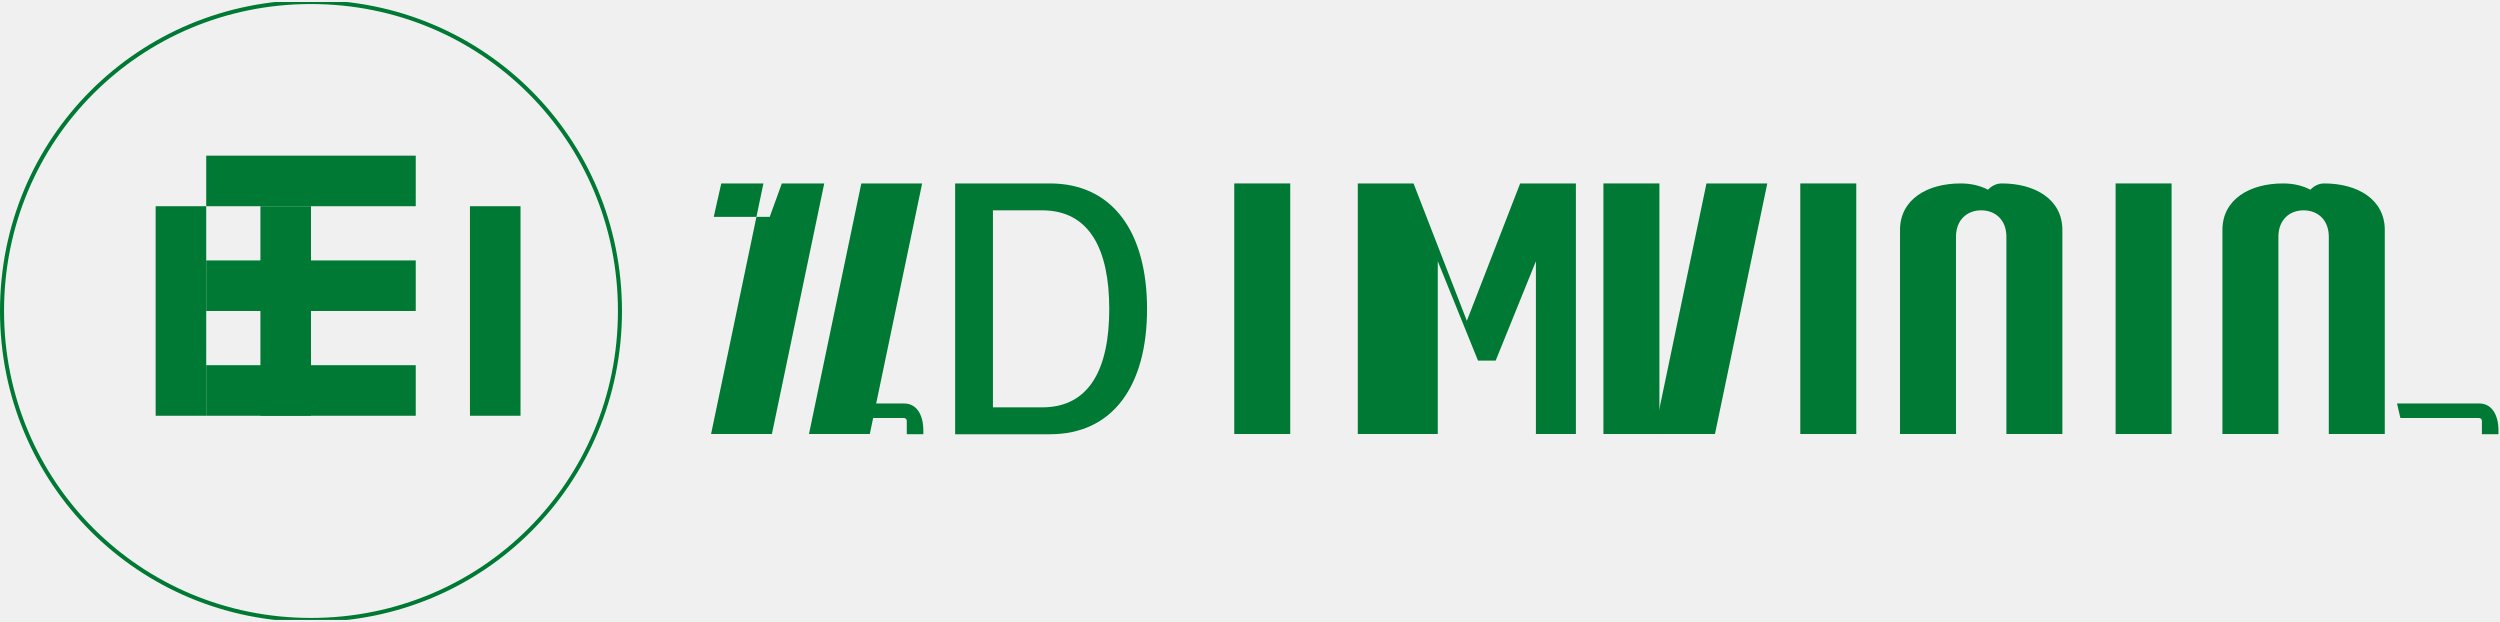
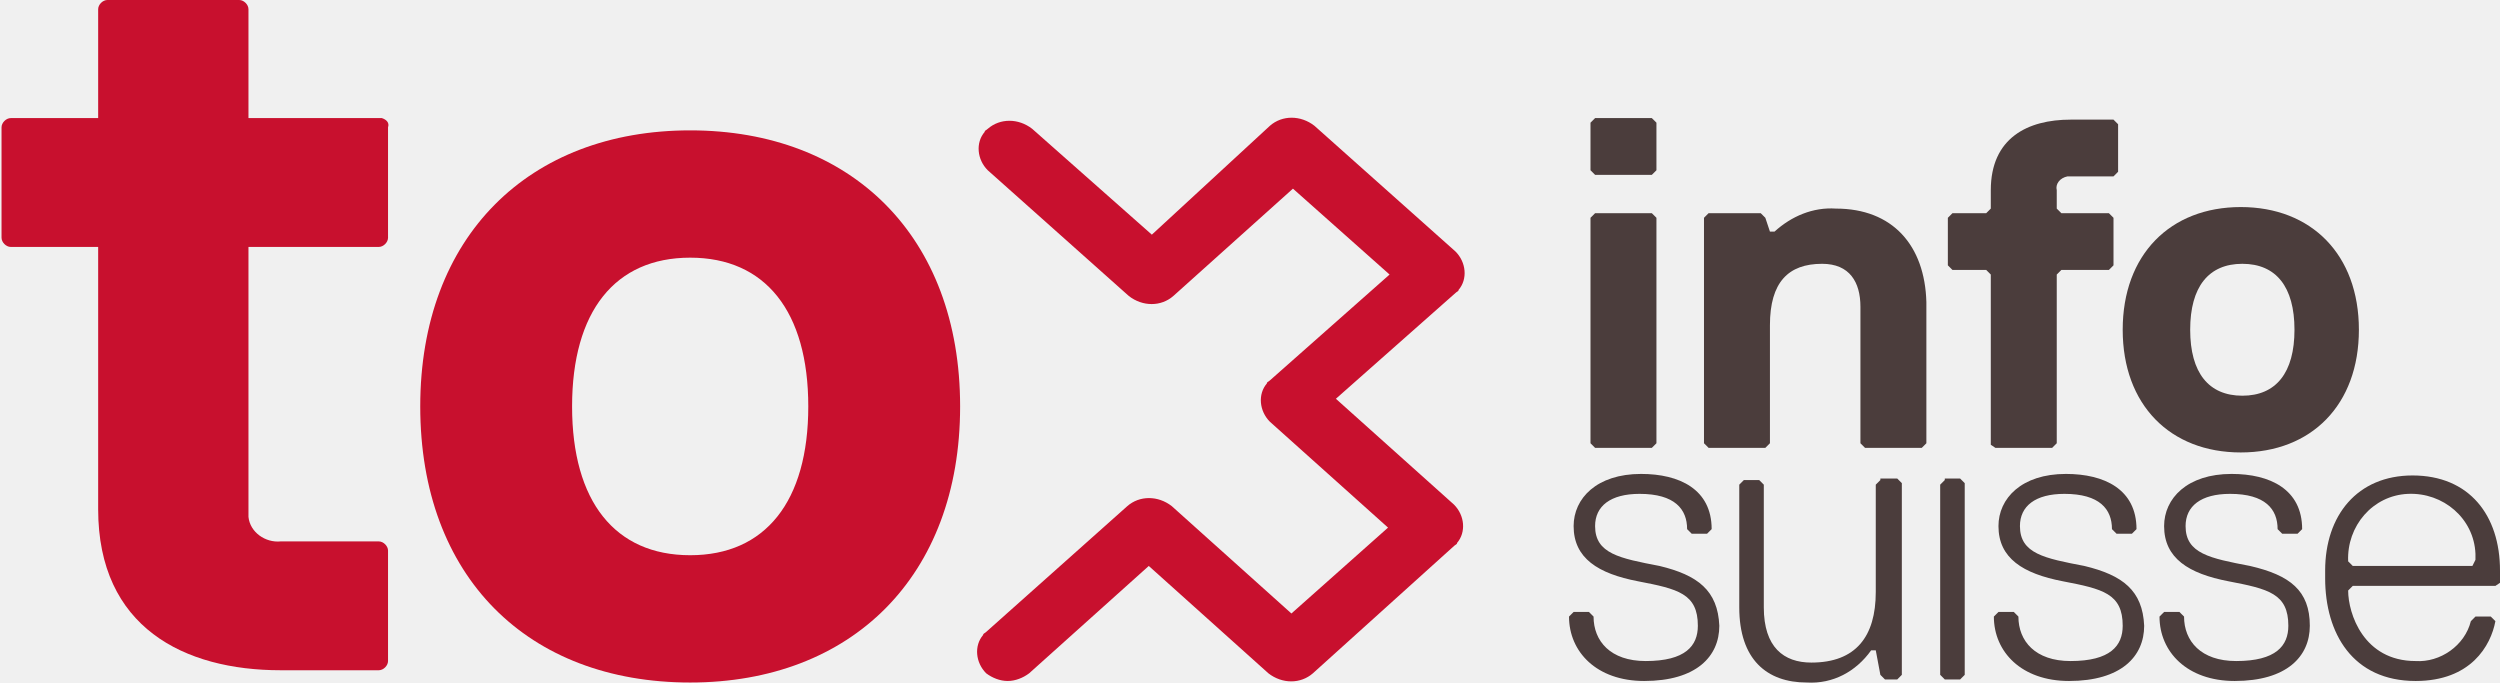
- <svg xmlns="http://www.w3.org/2000/svg" width="619" height="154" viewBox="0 0 619 154" fill="none">
-   <g clip-path="url(#clip0_103_2)">
-     <path d="M76.999 0.5C34.479 0.5 0.5 34.48 0.5 77C0.5 119.52 34.479 153.5 76.999 153.5C119.519 153.5 153.5 119.52 153.5 77C153.5 34.48 119.519 0.5 76.999 0.5Z" stroke="#007934" stroke-miterlimit="10" />
-     <path d="M51.059 51.06V102.94H38.539V51.06H51.059Z" fill="#007934" />
-     <path d="M77 51.06V102.94H64.48V51.06H77Z" fill="#007934" />
-     <path d="M102.94 51.06V102.94H90.42V51.06H102.94Z" fill="#007-934" />
-     <path d="M128.88 51.06V102.94H116.36V51.06H128.88Z" fill="#007934" />
-     <path d="M51.059 51.06H102.939V38.54H51.059V51.06Z" fill="#007934" />
-     <path d="M51.059 77H102.939V64.48H51.059V77Z" fill="#007934" />
-     <path d="M51.059 102.94H102.939V90.42H51.059V102.94Z" fill="#007934" />
-     <path d="M228.618 107.5V106.56C228.618 102.8 227.018 99.9 223.858 99.9H203.498L204.338 103.5H223.798C224.218 103.5 224.518 103.8 224.518 104.22V107.5H228.618Z" fill="#007934" />
-     <path d="M178.583 45.419L176.723 53.699H190.583L193.583 45.419H178.583ZM204.083 45.419L191.123 107.459H176.063L189.023 45.419H204.083ZM228.323 45.419L215.363 107.459H200.303L213.263 45.419H228.323Z" fill="#007934" />
-     <path d="M259.951 45.419C275.551 45.419 284.011 57.539 284.011 76.499C284.011 95.519 275.551 107.519 259.951 107.519H236.491V45.419H259.951ZM258.031 100.859C269.911 100.859 274.651 91.079 274.651 76.499C274.651 61.979 269.911 52.079 258.031 52.079H245.851V100.859H258.031Z" fill="#007934" />
-     <path d="M319.463 45.419V107.459H305.603V45.419H319.463Z" fill="#007934" />
-     <path d="M336.191 107.459V45.419H349.991L363.191 79.439L376.391 45.419H390.191V107.459H380.291V64.679L370.331 89.279H365.951L355.991 64.679V107.459H336.191Z" fill="#007934" />
-     <g>
-       <path d="M410.871 45.419V107.459H397.011V45.419H410.871Z" fill="#007934" />
-     </g>
-     <g>
-       <path d="M437.583 45.419L424.623 107.459H409.563L422.523 45.419H437.583Z" fill="#007934" />
-     </g>
-     <g>
-       <path d="M445.751 45.419V107.459H459.611V45.419H445.751Z" fill="#007934" />
-     </g>
-     <g>
-       <path d="M495.643 45.419C503.923 45.419 510.643 49.379 510.643 56.939V107.459H496.783V58.619C496.783 54.479 494.083 52.079 490.543 52.079C487.003 52.079 484.303 54.479 484.303 58.619V107.459H470.443V56.939C470.443 49.379 477.163 45.419 485.443 45.419C488.023 45.419 490.303 45.959 492.223 46.979C493.123 46.019 494.323 45.419 495.643 45.419Z" fill="#007934" />
-     </g>
-     <path d="M523.823 45.419H537.683V107.459H523.823V45.419Z" fill="#007934" />
-     <path d="M575.471 45.419C583.751 45.419 590.471 49.379 590.471 56.939V107.459H576.611V58.619C576.611 54.479 573.911 52.079 570.371 52.079C566.831 52.079 564.131 54.479 564.131 58.619V107.459H550.271V56.939C550.271 49.379 556.991 45.419 565.271 45.419C567.851 45.419 570.131 45.959 572.051 46.979C572.951 46.019 574.151 45.419 575.471 45.419Z" fill="#007934" />
-     <path d="M618.618 107.5V106.56C618.618 102.8 617.018 99.9 613.858 99.9H593.498L594.338 103.5H613.798C614.218 103.5 614.518 103.8 614.518 104.22V107.5H618.618Z" fill="#007934" />
+ <svg xmlns="http://www.w3.org/2000/svg" version="1.1" id="Ebene_1" x="0px" y="0px" width="163px" height="44.5px" viewBox="0 0 163 44.5" style="enable-background:new 0 0 163 44.5;" xml:space="preserve">
+   <style type="text/css">
+ 	.st0{fill:#C8102E;}
+ 	.st1{fill:#4B3D3C;}
+ </style>
+   <g transform="translate(-76 -20)">
+     <path class="st0" d="M158.8,28.2c0.8-0.7,2-0.7,2.9,0l9.2,8.2c0.7,0.7,0.8,1.8,0.2,2.5c0,0.1-0.1,0.1-0.2,0.2l-7.8,6.9l7.7,6.9   c0.7,0.7,0.8,1.8,0.2,2.5c0,0.1-0.1,0.1-0.2,0.2l-9.2,8.3c-0.8,0.7-2,0.7-2.9,0l-7.8-7l-7.8,7c-0.4,0.3-0.9,0.5-1.4,0.5   c-0.5,0-1-0.2-1.4-0.5c-0.7-0.7-0.8-1.8-0.2-2.5c0-0.1,0.1-0.1,0.2-0.2l9.2-8.2c0.8-0.7,2-0.7,2.9,0l7.8,7l6.3-5.6l-7.7-6.9   c-0.7-0.7-0.8-1.8-0.2-2.5c0-0.1,0.1-0.1,0.2-0.2l7.8-6.9l-6.3-5.6l-7.8,7c-0.8,0.7-2,0.7-2.9,0l-9.2-8.2c-0.7-0.7-0.8-1.8-0.2-2.5   c0-0.1,0.1-0.1,0.2-0.2c0.8-0.7,2-0.7,2.9,0l7.8,6.9" />
+     <path class="st1" d="M183.7,49.2l0.3-0.3V34.2l-0.3-0.3H180l-0.3,0.3v14.7l0.3,0.3L183.7,49.2z" />
+     <path class="st1" d="M183.7,31.4l0.3-0.3V28l-0.3-0.3H180l-0.3,0.3v3.1l0.3,0.3L183.7,31.4z" />
+     <path class="st1" d="M195.7,33.6c-1.5-0.1-2.9,0.5-4,1.5h-0.3l-0.3-0.9l-0.3-0.3h-3.4l-0.3,0.3v14.7l0.3,0.3h3.7l0.3-0.3v-7.7   c0-2.8,1.2-4,3.4-4c1.8,0,2.5,1.2,2.5,2.8v8.9l0.3,0.3h3.7l0.3-0.3v-9.2C201.5,36,199.4,33.6,195.7,33.6z" />
+     <path class="st1" d="M206.1,49.2h3.7l0.3-0.3V37.9l0.3-0.3h3.1l0.3-0.3v-3.1l-0.3-0.3h-3.1l-0.3-0.3v-1.2c-0.1-0.4,0.2-0.8,0.7-0.9   c0.1,0,0.2,0,0.2,0h2.8l0.3-0.3v-3.1l-0.3-0.3H211c-2.8,0-5.2,1.2-5.2,4.6v1.2l-0.3,0.3h-2.2l-0.3,0.3v3.1l0.3,0.3h2.2l0.3,0.3   v11.1L206.1,49.2z" />
+     <path class="st1" d="M229.8,41.5c0-4.9-3.1-8-7.7-8s-7.7,3.1-7.7,8s3.1,8,7.7,8S229.8,46.4,229.8,41.5z M218.8,41.5   c0-2.8,1.2-4.3,3.4-4.3s3.4,1.5,3.4,4.3s-1.2,4.3-3.4,4.3S218.8,44.3,218.8,41.5L218.8,41.5z" />
+     <path class="st0" d="M121,28.5c-10.5,0-17.6,6.9-17.6,18c0,11.1,7,18,17.6,18c10.5,0,17.6-6.9,17.6-18S131.5,28.5,121,28.5z    M121,56.2c-4.9,0-7.7-3.5-7.7-9.7s2.8-9.7,7.7-9.7c4.9,0,7.7,3.5,7.7,9.7S125.9,56.2,121,56.2z" />
+     <path class="st1" d="M184.2,56.9c-2.6-0.5-4.2-0.8-4.2-2.6c0-1.3,1-2.1,2.9-2.1c2.3,0,3.1,1,3.1,2.3l0.3,0.3h1l0.3-0.3   c0-2.6-2.1-3.6-4.6-3.6c-2.9,0-4.4,1.6-4.4,3.4c0,2.1,1.6,3.1,4.2,3.6s3.9,0.8,3.9,2.9c0,1.3-0.8,2.3-3.4,2.3   c-2.3,0-3.4-1.3-3.4-2.9l-0.3-0.3h-1l-0.3,0.3c0,2.3,1.8,4.2,4.9,4.2c3.4,0,4.9-1.6,4.9-3.6C188,58.5,186.7,57.5,184.2,56.9z" />
+     <path class="st1" d="M198.6,51.3l-0.3,0.3v7c0,2.9-1.3,4.6-4.2,4.6c-1.8,0-3.1-1-3.1-3.6v-8l-0.3-0.3h-1l-0.3,0.3v8   c0,3.4,1.8,4.9,4.4,4.9c1.7,0.1,3.2-0.7,4.2-2.1h0.3l0.3,1.6l0.3,0.3h0.8l0.3-0.3V51.5l-0.3-0.3H198.6z" />
+     <path class="st1" d="M202.8,51.3l-0.3,0.3v12.4l0.3,0.3h1l0.3-0.3V51.5l-0.3-0.3H202.8z" />
+     <path class="st1" d="M211.9,56.9c-2.6-0.5-4.2-0.8-4.2-2.6c0-1.3,1-2.1,2.9-2.1c2.3,0,3.1,1,3.1,2.3l0.3,0.3h1l0.3-0.3   c0-2.6-2.1-3.6-4.6-3.6c-2.9,0-4.4,1.6-4.4,3.4c0,2.1,1.6,3.1,4.2,3.6s3.9,0.8,3.9,2.9c0,1.3-0.8,2.3-3.4,2.3   c-2.3,0-3.4-1.3-3.4-2.9l-0.3-0.3h-1l-0.3,0.3c0,2.3,1.8,4.2,4.9,4.2c3.4,0,4.9-1.6,4.9-3.6C215.7,58.5,214.4,57.5,211.9,56.9z" />
+     <path class="st1" d="M222.7,56.9c-2.6-0.5-4.2-0.8-4.2-2.6c0-1.3,1-2.1,2.9-2.1c2.3,0,3.1,1,3.1,2.3l0.3,0.3h1l0.3-0.3   c0-2.6-2.1-3.6-4.6-3.6c-2.9,0-4.4,1.6-4.4,3.4c0,2.1,1.6,3.1,4.2,3.6s3.9,0.8,3.9,2.9c0,1.3-0.8,2.3-3.4,2.3   c-2.3,0-3.4-1.3-3.4-2.9l-0.3-0.3h-1l-0.3,0.3c0,2.3,1.8,4.2,4.9,4.2c3.4,0,4.9-1.6,4.9-3.6C226.6,58.5,225.3,57.5,222.7,56.9z" />
+     <path class="st1" d="M233.3,51c-3.6,0-5.7,2.6-5.7,6.2v0.5c0,3.6,1.8,6.7,5.9,6.7c3.6,0,4.9-2.3,5.2-3.9l-0.3-0.3h-1l-0.3,0.3   c-0.4,1.6-2,2.7-3.6,2.6c-3.4,0-4.4-3.1-4.4-4.6l0.3-0.3h9.3L239,58v-0.8C239,53.6,237,51,233.3,51z M237.2,56.9h-7.8l-0.3-0.3   c-0.1-2.3,1.6-4.3,3.9-4.4c2.3-0.1,4.3,1.6,4.4,3.9c0,0.1,0,0.3,0,0.4L237.2,56.9z" />
+     <path class="st0" d="M100.7,27.7h-8.5v-7.1c0-0.3-0.3-0.6-0.6-0.6c0,0,0,0,0,0h-8.6c-0.3,0-0.6,0.3-0.6,0.6c0,0,0,0,0,0v7.1h-5.7   c-0.3,0-0.6,0.3-0.6,0.6c0,0,0,0,0,0v7.2c0,0.3,0.3,0.6,0.6,0.6c0,0,0,0,0,0h5.7v17.1c0,7.7,5.6,10.5,11.9,10.5h6.4   c0.3,0,0.6-0.3,0.6-0.6c0,0,0,0,0,0v-7.2c0-0.3-0.3-0.6-0.6-0.6c0,0,0,0,0,0h-6.4c-1,0.1-2-0.6-2.1-1.6c0-0.2,0-0.3,0-0.5V36.1h8.5   c0.3,0,0.6-0.3,0.6-0.6c0,0,0,0,0,0v-7.2c0.1-0.3-0.1-0.5-0.4-0.6C100.8,27.7,100.7,27.7,100.7,27.7z" />
  </g>
-   <defs>
-     <clipPath id="clip0_103_2">
-       <rect width="619" height="153" fill="white" transform="translate(0 0.5)" />
-     </clipPath>
-   </defs>
</svg>
